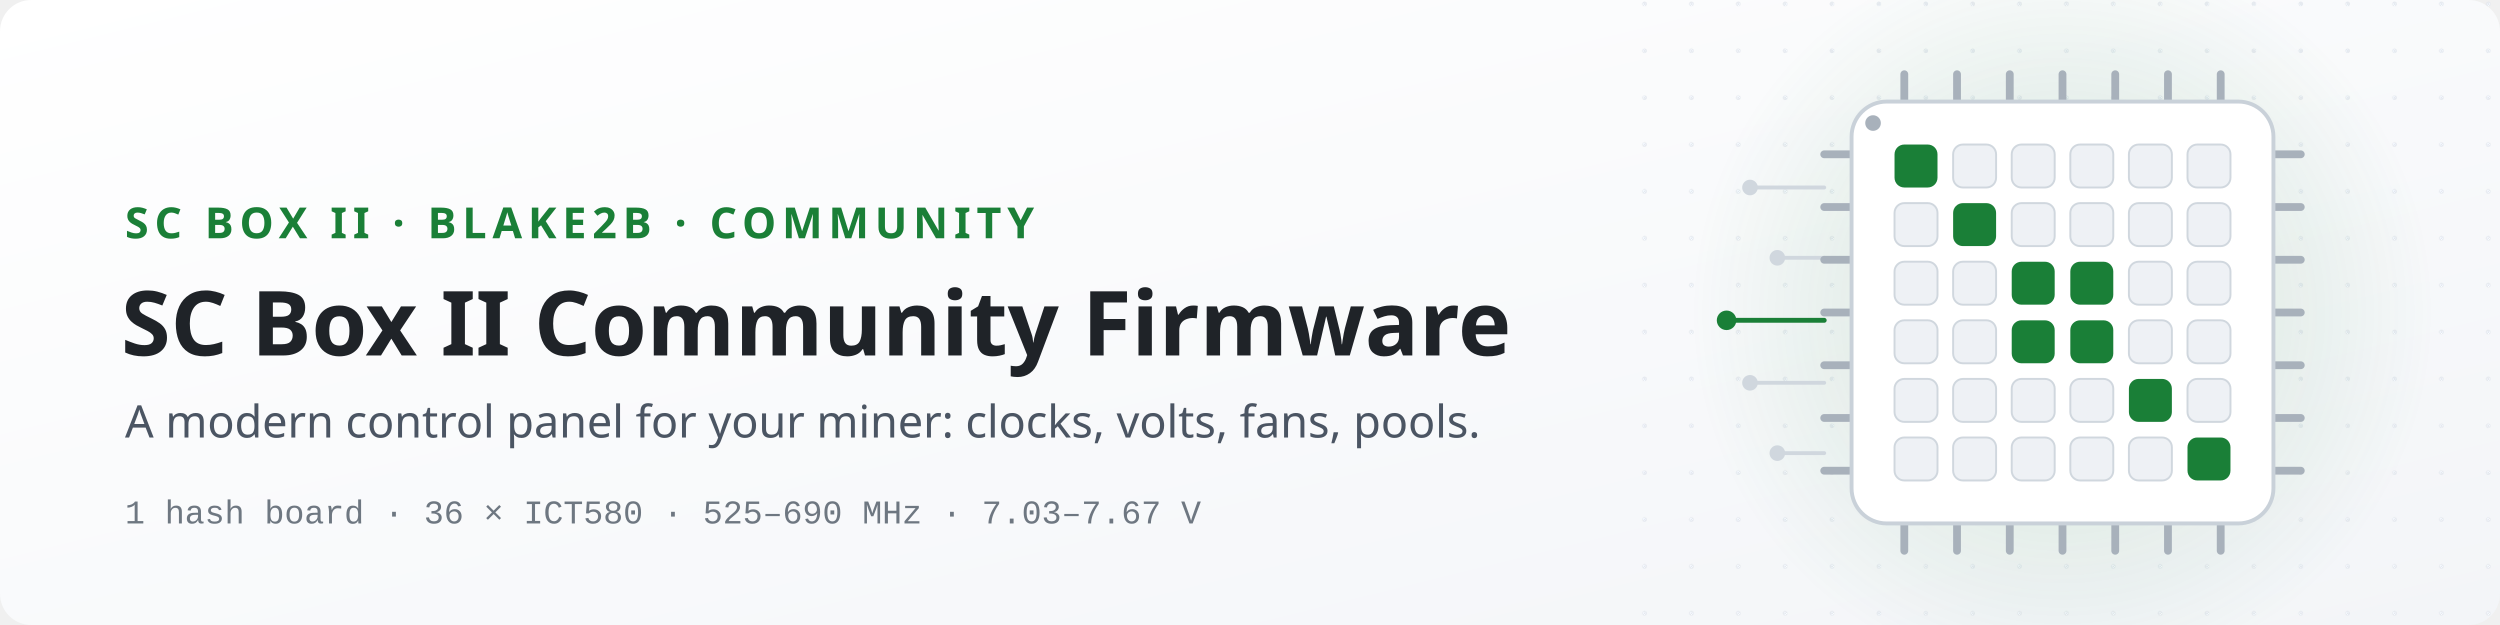
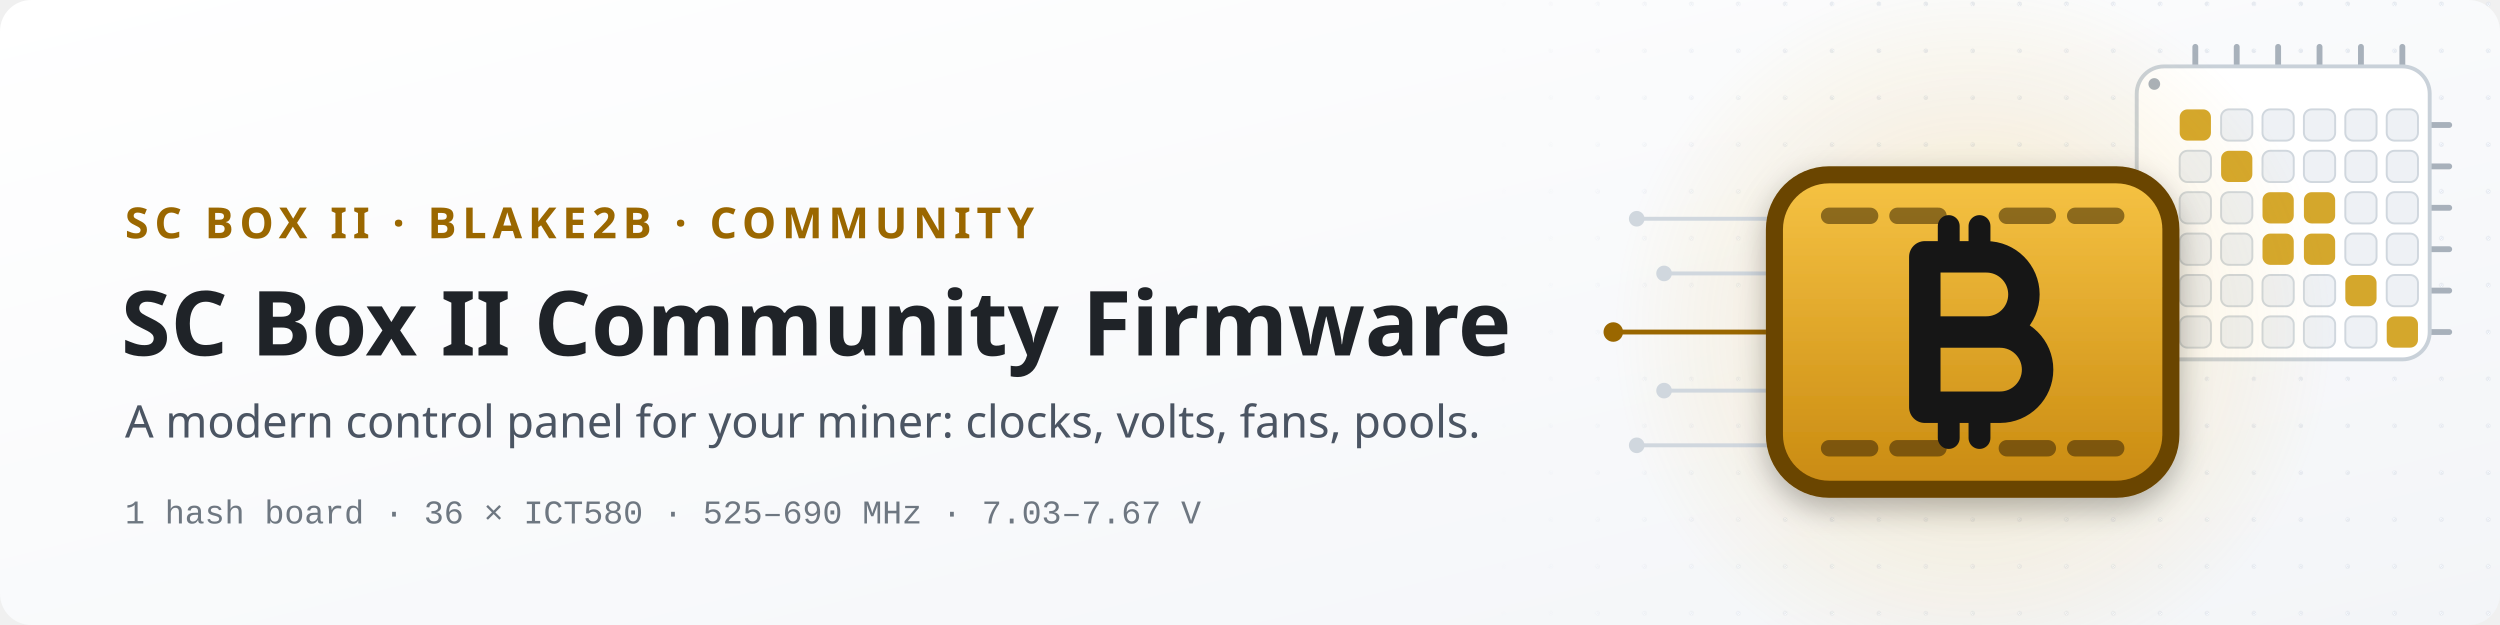
<svg xmlns="http://www.w3.org/2000/svg" width="1280" height="320" viewBox="0 0 1280 320" role="img" aria-labelledby="t d">
  <defs>
    <linearGradient id="bg" x1="0" y1="0" x2="1" y2="1">
      <stop offset="0" stop-color="#ffffff" />
      <stop offset="1" stop-color="#f3f5f8" />
    </linearGradient>
    <radialGradient id="glow" cx="0.5" cy="0.5" r="0.5">
-       <stop offset="0" stop-color="#1a7f37" stop-opacity="0.18" />
-       <stop offset="1" stop-color="#1a7f37" stop-opacity="0" />
+       <stop offset="0" stop-color="#e3a008" stop-opacity="0.22" />
+       <stop offset="1" stop-color="#e3a008" stop-opacity="0" />
    </radialGradient>
    <pattern id="dots" width="24" height="24" patternUnits="userSpaceOnUse">
      <circle cx="2" cy="2" r="1.2" fill="#e4e8ee" />
    </pattern>
+     <linearGradient id="fade" x1="0" y1="0" x2="1" y2="0">
+       <stop offset="0" stop-color="#fff" stop-opacity="0" />
+       <stop offset="0.35" stop-color="#fff" stop-opacity="1" />
+     </linearGradient>
+     <mask id="dotmask">
+       <rect x="760" y="0" width="520" height="320" fill="url(#fade)" />
+     </mask>
+     <linearGradient id="herog" x1="0" y1="0" x2="0" y2="1">
+       <stop offset="0" stop-color="#f6c344" />
+       <stop offset="1" stop-color="#c98a10" />
+     </linearGradient>
+     <filter id="herosh" x="-30%" y="-30%" width="160%" height="170%">
+       <feDropShadow dx="0" dy="1.6" stdDeviation="2.2" flood-color="#000" flood-opacity="0.28" />
+     </filter>
  </defs>
  <rect width="1280" height="320" rx="16" fill="url(#bg)" />
-   <rect x="840" y="0" width="440" height="320" fill="url(#dots)" opacity="0.9" />
-   <circle cx="1056" cy="160" r="190" fill="url(#glow)" />
-   <path d="M896 96 H934" stroke="#d0d7de" stroke-width="2" fill="none" stroke-linecap="round" />
-   <circle cx="896" cy="96" r="4" fill="#d0d7de" />
-   <path d="M910 132 H934" stroke="#d0d7de" stroke-width="2" fill="none" stroke-linecap="round" />
-   <circle cx="910" cy="132" r="4" fill="#d0d7de" />
-   <path d="M896 196 H934" stroke="#d0d7de" stroke-width="2" fill="none" stroke-linecap="round" />
-   <circle cx="896" cy="196" r="4" fill="#d0d7de" />
-   <path d="M910 232 H934" stroke="#d0d7de" stroke-width="2" fill="none" stroke-linecap="round" />
-   <circle cx="910" cy="232" r="4" fill="#d0d7de" />
-   <path d="M884 164 H934" stroke="#1a7f37" stroke-width="2.5" fill="none" stroke-linecap="round" />
-   <circle cx="884" cy="164" r="5" fill="#1a7f37" />
-   <line x1="975" y1="38" x2="975" y2="52" stroke="#a8b1bb" stroke-width="4" stroke-linecap="round" />
-   <line x1="975" y1="268" x2="975" y2="282" stroke="#a8b1bb" stroke-width="4" stroke-linecap="round" />
-   <line x1="934" y1="79" x2="948" y2="79" stroke="#a8b1bb" stroke-width="4" stroke-linecap="round" />
-   <line x1="1164" y1="79" x2="1178" y2="79" stroke="#a8b1bb" stroke-width="4" stroke-linecap="round" />
-   <line x1="1002" y1="38" x2="1002" y2="52" stroke="#a8b1bb" stroke-width="4" stroke-linecap="round" />
-   <line x1="1002" y1="268" x2="1002" y2="282" stroke="#a8b1bb" stroke-width="4" stroke-linecap="round" />
-   <line x1="934" y1="106" x2="948" y2="106" stroke="#a8b1bb" stroke-width="4" stroke-linecap="round" />
-   <line x1="1164" y1="106" x2="1178" y2="106" stroke="#a8b1bb" stroke-width="4" stroke-linecap="round" />
-   <line x1="1029" y1="38" x2="1029" y2="52" stroke="#a8b1bb" stroke-width="4" stroke-linecap="round" />
-   <line x1="1029" y1="268" x2="1029" y2="282" stroke="#a8b1bb" stroke-width="4" stroke-linecap="round" />
-   <line x1="934" y1="133" x2="948" y2="133" stroke="#a8b1bb" stroke-width="4" stroke-linecap="round" />
-   <line x1="1164" y1="133" x2="1178" y2="133" stroke="#a8b1bb" stroke-width="4" stroke-linecap="round" />
-   <line x1="1056" y1="38" x2="1056" y2="52" stroke="#a8b1bb" stroke-width="4" stroke-linecap="round" />
-   <line x1="1056" y1="268" x2="1056" y2="282" stroke="#a8b1bb" stroke-width="4" stroke-linecap="round" />
-   <line x1="934" y1="160" x2="948" y2="160" stroke="#a8b1bb" stroke-width="4" stroke-linecap="round" />
-   <line x1="1164" y1="160" x2="1178" y2="160" stroke="#a8b1bb" stroke-width="4" stroke-linecap="round" />
-   <line x1="1083" y1="38" x2="1083" y2="52" stroke="#a8b1bb" stroke-width="4" stroke-linecap="round" />
-   <line x1="1083" y1="268" x2="1083" y2="282" stroke="#a8b1bb" stroke-width="4" stroke-linecap="round" />
-   <line x1="934" y1="187" x2="948" y2="187" stroke="#a8b1bb" stroke-width="4" stroke-linecap="round" />
-   <line x1="1164" y1="187" x2="1178" y2="187" stroke="#a8b1bb" stroke-width="4" stroke-linecap="round" />
-   <line x1="1110" y1="38" x2="1110" y2="52" stroke="#a8b1bb" stroke-width="4" stroke-linecap="round" />
-   <line x1="1110" y1="268" x2="1110" y2="282" stroke="#a8b1bb" stroke-width="4" stroke-linecap="round" />
-   <line x1="934" y1="214" x2="948" y2="214" stroke="#a8b1bb" stroke-width="4" stroke-linecap="round" />
-   <line x1="1164" y1="214" x2="1178" y2="214" stroke="#a8b1bb" stroke-width="4" stroke-linecap="round" />
-   <line x1="1137" y1="38" x2="1137" y2="52" stroke="#a8b1bb" stroke-width="4" stroke-linecap="round" />
-   <line x1="1137" y1="268" x2="1137" y2="282" stroke="#a8b1bb" stroke-width="4" stroke-linecap="round" />
-   <line x1="934" y1="241" x2="948" y2="241" stroke="#a8b1bb" stroke-width="4" stroke-linecap="round" />
-   <line x1="1164" y1="241" x2="1178" y2="241" stroke="#a8b1bb" stroke-width="4" stroke-linecap="round" />
-   <rect x="948" y="52" width="216" height="216" rx="18" fill="#ffffff" stroke="#c9d1d9" stroke-width="2" />
-   <circle cx="959" cy="63" r="4" fill="#a8b1bb" />
-   <rect x="970" y="74" width="22" height="22" rx="5" fill="#1a7f37" />
-   <rect x="1000" y="74" width="22" height="22" rx="5" fill="#eef1f5" stroke="#d0d7de" stroke-width="1" />
-   <rect x="1030" y="74" width="22" height="22" rx="5" fill="#eef1f5" stroke="#d0d7de" stroke-width="1" />
-   <rect x="1060" y="74" width="22" height="22" rx="5" fill="#eef1f5" stroke="#d0d7de" stroke-width="1" />
-   <rect x="1090" y="74" width="22" height="22" rx="5" fill="#eef1f5" stroke="#d0d7de" stroke-width="1" />
-   <rect x="1120" y="74" width="22" height="22" rx="5" fill="#eef1f5" stroke="#d0d7de" stroke-width="1" />
-   <rect x="970" y="104" width="22" height="22" rx="5" fill="#eef1f5" stroke="#d0d7de" stroke-width="1" />
-   <rect x="1000" y="104" width="22" height="22" rx="5" fill="#1a7f37" />
-   <rect x="1030" y="104" width="22" height="22" rx="5" fill="#eef1f5" stroke="#d0d7de" stroke-width="1" />
-   <rect x="1060" y="104" width="22" height="22" rx="5" fill="#eef1f5" stroke="#d0d7de" stroke-width="1" />
-   <rect x="1090" y="104" width="22" height="22" rx="5" fill="#eef1f5" stroke="#d0d7de" stroke-width="1" />
-   <rect x="1120" y="104" width="22" height="22" rx="5" fill="#eef1f5" stroke="#d0d7de" stroke-width="1" />
-   <rect x="970" y="134" width="22" height="22" rx="5" fill="#eef1f5" stroke="#d0d7de" stroke-width="1" />
-   <rect x="1000" y="134" width="22" height="22" rx="5" fill="#eef1f5" stroke="#d0d7de" stroke-width="1" />
-   <rect x="1030" y="134" width="22" height="22" rx="5" fill="#1a7f37" />
-   <rect x="1060" y="134" width="22" height="22" rx="5" fill="#1a7f37" />
-   <rect x="1090" y="134" width="22" height="22" rx="5" fill="#eef1f5" stroke="#d0d7de" stroke-width="1" />
-   <rect x="1120" y="134" width="22" height="22" rx="5" fill="#eef1f5" stroke="#d0d7de" stroke-width="1" />
-   <rect x="970" y="164" width="22" height="22" rx="5" fill="#eef1f5" stroke="#d0d7de" stroke-width="1" />
-   <rect x="1000" y="164" width="22" height="22" rx="5" fill="#eef1f5" stroke="#d0d7de" stroke-width="1" />
-   <rect x="1030" y="164" width="22" height="22" rx="5" fill="#1a7f37" />
-   <rect x="1060" y="164" width="22" height="22" rx="5" fill="#1a7f37" />
-   <rect x="1090" y="164" width="22" height="22" rx="5" fill="#eef1f5" stroke="#d0d7de" stroke-width="1" />
-   <rect x="1120" y="164" width="22" height="22" rx="5" fill="#eef1f5" stroke="#d0d7de" stroke-width="1" />
-   <rect x="970" y="194" width="22" height="22" rx="5" fill="#eef1f5" stroke="#d0d7de" stroke-width="1" />
-   <rect x="1000" y="194" width="22" height="22" rx="5" fill="#eef1f5" stroke="#d0d7de" stroke-width="1" />
-   <rect x="1030" y="194" width="22" height="22" rx="5" fill="#eef1f5" stroke="#d0d7de" stroke-width="1" />
-   <rect x="1060" y="194" width="22" height="22" rx="5" fill="#eef1f5" stroke="#d0d7de" stroke-width="1" />
-   <rect x="1090" y="194" width="22" height="22" rx="5" fill="#1a7f37" />
-   <rect x="1120" y="194" width="22" height="22" rx="5" fill="#eef1f5" stroke="#d0d7de" stroke-width="1" />
-   <rect x="970" y="224" width="22" height="22" rx="5" fill="#eef1f5" stroke="#d0d7de" stroke-width="1" />
-   <rect x="1000" y="224" width="22" height="22" rx="5" fill="#eef1f5" stroke="#d0d7de" stroke-width="1" />
-   <rect x="1030" y="224" width="22" height="22" rx="5" fill="#eef1f5" stroke="#d0d7de" stroke-width="1" />
-   <rect x="1060" y="224" width="22" height="22" rx="5" fill="#eef1f5" stroke="#d0d7de" stroke-width="1" />
-   <rect x="1090" y="224" width="22" height="22" rx="5" fill="#eef1f5" stroke="#d0d7de" stroke-width="1" />
-   <rect x="1120" y="224" width="22" height="22" rx="5" fill="#1a7f37" />
-   <text x="64" y="122" font-family="-apple-system, BlinkMacSystemFont, 'Segoe UI', 'Noto Sans', Helvetica, Arial, sans-serif" font-size="22" font-weight="600" letter-spacing="3" fill="#1a7f37">SC BOX II · BLAKE2B · COMMUNITY</text>
+   <rect x="760" y="0" width="520" height="320" fill="url(#dots)" opacity="0.9" mask="url(#dotmask)" />
+   <g>
+     <line x1="1124.0" y1="24" x2="1124.0" y2="34" stroke="#a8b1bb" stroke-width="3" stroke-linecap="round" />
+     <line x1="1244" y1="64.0" x2="1254" y2="64.0" stroke="#a8b1bb" stroke-width="3" stroke-linecap="round" />
+     <line x1="1145.2" y1="24" x2="1145.2" y2="34" stroke="#a8b1bb" stroke-width="3" stroke-linecap="round" />
+     <line x1="1244" y1="85.2" x2="1254" y2="85.2" stroke="#a8b1bb" stroke-width="3" stroke-linecap="round" />
+     <line x1="1166.4" y1="24" x2="1166.4" y2="34" stroke="#a8b1bb" stroke-width="3" stroke-linecap="round" />
+     <line x1="1244" y1="106.4" x2="1254" y2="106.4" stroke="#a8b1bb" stroke-width="3" stroke-linecap="round" />
+     <line x1="1187.6" y1="24" x2="1187.6" y2="34" stroke="#a8b1bb" stroke-width="3" stroke-linecap="round" />
+     <line x1="1244" y1="127.6" x2="1254" y2="127.6" stroke="#a8b1bb" stroke-width="3" stroke-linecap="round" />
+     <line x1="1208.8" y1="24" x2="1208.8" y2="34" stroke="#a8b1bb" stroke-width="3" stroke-linecap="round" />
+     <line x1="1244" y1="148.8" x2="1254" y2="148.8" stroke="#a8b1bb" stroke-width="3" stroke-linecap="round" />
+     <line x1="1230.0" y1="24" x2="1230.0" y2="34" stroke="#a8b1bb" stroke-width="3" stroke-linecap="round" />
+     <line x1="1244" y1="170.0" x2="1254" y2="170.0" stroke="#a8b1bb" stroke-width="3" stroke-linecap="round" />
+     <rect x="1094" y="34" width="150" height="150" rx="14" fill="#ffffff" stroke="#c9d1d9" stroke-width="2" />
+     <circle cx="1103" cy="43" r="3" fill="#a8b1bb" />
+     <rect x="1116.0" y="56.0" width="16" height="16" rx="4" fill="#d4a72c" />
+     <rect x="1137.2" y="56.0" width="16" height="16" rx="4" fill="#eef1f5" stroke="#d0d7de" stroke-width="1" />
+     <rect x="1158.4" y="56.0" width="16" height="16" rx="4" fill="#eef1f5" stroke="#d0d7de" stroke-width="1" />
+     <rect x="1179.6" y="56.0" width="16" height="16" rx="4" fill="#eef1f5" stroke="#d0d7de" stroke-width="1" />
+     <rect x="1200.8" y="56.0" width="16" height="16" rx="4" fill="#eef1f5" stroke="#d0d7de" stroke-width="1" />
+     <rect x="1222.0" y="56.0" width="16" height="16" rx="4" fill="#eef1f5" stroke="#d0d7de" stroke-width="1" />
+     <rect x="1116.0" y="77.2" width="16" height="16" rx="4" fill="#eef1f5" stroke="#d0d7de" stroke-width="1" />
+     <rect x="1137.2" y="77.2" width="16" height="16" rx="4" fill="#d4a72c" />
+     <rect x="1158.4" y="77.2" width="16" height="16" rx="4" fill="#eef1f5" stroke="#d0d7de" stroke-width="1" />
+     <rect x="1179.6" y="77.2" width="16" height="16" rx="4" fill="#eef1f5" stroke="#d0d7de" stroke-width="1" />
+     <rect x="1200.8" y="77.2" width="16" height="16" rx="4" fill="#eef1f5" stroke="#d0d7de" stroke-width="1" />
+     <rect x="1222.0" y="77.2" width="16" height="16" rx="4" fill="#eef1f5" stroke="#d0d7de" stroke-width="1" />
+     <rect x="1116.0" y="98.4" width="16" height="16" rx="4" fill="#eef1f5" stroke="#d0d7de" stroke-width="1" />
+     <rect x="1137.2" y="98.4" width="16" height="16" rx="4" fill="#eef1f5" stroke="#d0d7de" stroke-width="1" />
+     <rect x="1158.4" y="98.4" width="16" height="16" rx="4" fill="#d4a72c" />
+     <rect x="1179.6" y="98.4" width="16" height="16" rx="4" fill="#d4a72c" />
+     <rect x="1200.8" y="98.4" width="16" height="16" rx="4" fill="#eef1f5" stroke="#d0d7de" stroke-width="1" />
+     <rect x="1222.0" y="98.4" width="16" height="16" rx="4" fill="#eef1f5" stroke="#d0d7de" stroke-width="1" />
+     <rect x="1116.0" y="119.6" width="16" height="16" rx="4" fill="#eef1f5" stroke="#d0d7de" stroke-width="1" />
+     <rect x="1137.2" y="119.6" width="16" height="16" rx="4" fill="#eef1f5" stroke="#d0d7de" stroke-width="1" />
+     <rect x="1158.4" y="119.6" width="16" height="16" rx="4" fill="#d4a72c" />
+     <rect x="1179.6" y="119.6" width="16" height="16" rx="4" fill="#d4a72c" />
+     <rect x="1200.8" y="119.6" width="16" height="16" rx="4" fill="#eef1f5" stroke="#d0d7de" stroke-width="1" />
+     <rect x="1222.0" y="119.6" width="16" height="16" rx="4" fill="#eef1f5" stroke="#d0d7de" stroke-width="1" />
+     <rect x="1116.0" y="140.8" width="16" height="16" rx="4" fill="#eef1f5" stroke="#d0d7de" stroke-width="1" />
+     <rect x="1137.2" y="140.8" width="16" height="16" rx="4" fill="#eef1f5" stroke="#d0d7de" stroke-width="1" />
+     <rect x="1158.4" y="140.8" width="16" height="16" rx="4" fill="#eef1f5" stroke="#d0d7de" stroke-width="1" />
+     <rect x="1179.6" y="140.8" width="16" height="16" rx="4" fill="#eef1f5" stroke="#d0d7de" stroke-width="1" />
+     <rect x="1200.8" y="140.8" width="16" height="16" rx="4" fill="#d4a72c" />
+     <rect x="1222.0" y="140.8" width="16" height="16" rx="4" fill="#eef1f5" stroke="#d0d7de" stroke-width="1" />
+     <rect x="1116.0" y="162.0" width="16" height="16" rx="4" fill="#eef1f5" stroke="#d0d7de" stroke-width="1" />
+     <rect x="1137.2" y="162.0" width="16" height="16" rx="4" fill="#eef1f5" stroke="#d0d7de" stroke-width="1" />
+     <rect x="1158.4" y="162.0" width="16" height="16" rx="4" fill="#eef1f5" stroke="#d0d7de" stroke-width="1" />
+     <rect x="1179.6" y="162.0" width="16" height="16" rx="4" fill="#eef1f5" stroke="#d0d7de" stroke-width="1" />
+     <rect x="1200.8" y="162.0" width="16" height="16" rx="4" fill="#eef1f5" stroke="#d0d7de" stroke-width="1" />
+     <rect x="1222.0" y="162.0" width="16" height="16" rx="4" fill="#d4a72c" />
+   </g>
+   <circle cx="1010" cy="170" r="185" fill="url(#glow)" />
+   <path d="M838 112 H910" stroke="#d0d7de" stroke-width="2" fill="none" stroke-linecap="round" />
+   <circle cx="838" cy="112" r="4" fill="#d0d7de" />
+   <path d="M852 140 H910" stroke="#d0d7de" stroke-width="2" fill="none" stroke-linecap="round" />
+   <circle cx="852" cy="140" r="4" fill="#d0d7de" />
+   <path d="M826 170 H910" stroke="#9a6700" stroke-width="2.5" fill="none" stroke-linecap="round" />
+   <circle cx="826" cy="170" r="5" fill="#9a6700" />
+   <path d="M852 200 H910" stroke="#d0d7de" stroke-width="2" fill="none" stroke-linecap="round" />
+   <circle cx="852" cy="200" r="4" fill="#d0d7de" />
+   <path d="M838 228 H910" stroke="#d0d7de" stroke-width="2" fill="none" stroke-linecap="round" />
+   <circle cx="838" cy="228" r="4" fill="#d0d7de" />
+   <g transform="translate(898.0 58.0) scale(3.5)" filter="url(#herosh)">
+     <rect x="3" y="9" width="58" height="46" rx="8" fill="url(#herog)" stroke="#6b4400" stroke-width="2.5" />
+     <g stroke="#3a2600" stroke-width="2.4" stroke-linecap="round" opacity=".55">
+       <path d="M11 15H17M21 15H27M37 15H43M47 15H53M11 49H17M21 49H27M37 49H43M47 49H53" />
+     </g>
+     <g fill="none" stroke="#161616" stroke-linecap="round" stroke-linejoin="round">
+       <path d="M25 21V43M25 21H34a5.5 5.5 0 0 1 0 11H25M25 32H36a5.5 5.5 0 0 1 0 11H25" stroke-width="4.6" />
+       <path d="M28.5 16.5V21M33 16.5V21M28.5 43V47.5M33 43V47.5" stroke-width="3.2" />
+     </g>
+   </g>
+   <text x="64" y="122" font-family="-apple-system, BlinkMacSystemFont, 'Segoe UI', 'Noto Sans', Helvetica, Arial, sans-serif" font-size="22" font-weight="600" letter-spacing="3" fill="#9a6700">SC BOX II · BLAKE2B · COMMUNITY</text>
  <text x="62" y="182" font-family="-apple-system, BlinkMacSystemFont, 'Segoe UI', 'Noto Sans', Helvetica, Arial, sans-serif" font-size="46" font-weight="700" fill="#1f2328">SC Box II Community Firmware</text>
  <text x="64" y="224" font-family="-apple-system, BlinkMacSystemFont, 'Segoe UI', 'Noto Sans', Helvetica, Arial, sans-serif" font-size="23" fill="#4b5563">A modern control panel for your miner: clocks, volts, fans, pools.</text>
  <text x="64" y="268" font-family="ui-monospace, SFMono-Regular, 'SF Mono', Menlo, Consolas, 'Liberation Mono', monospace" font-size="17" fill="#6e7781">1 hash board · 36 × ICT580 · 525–690 MHz · 7.03–7.67 V</text>
</svg>
